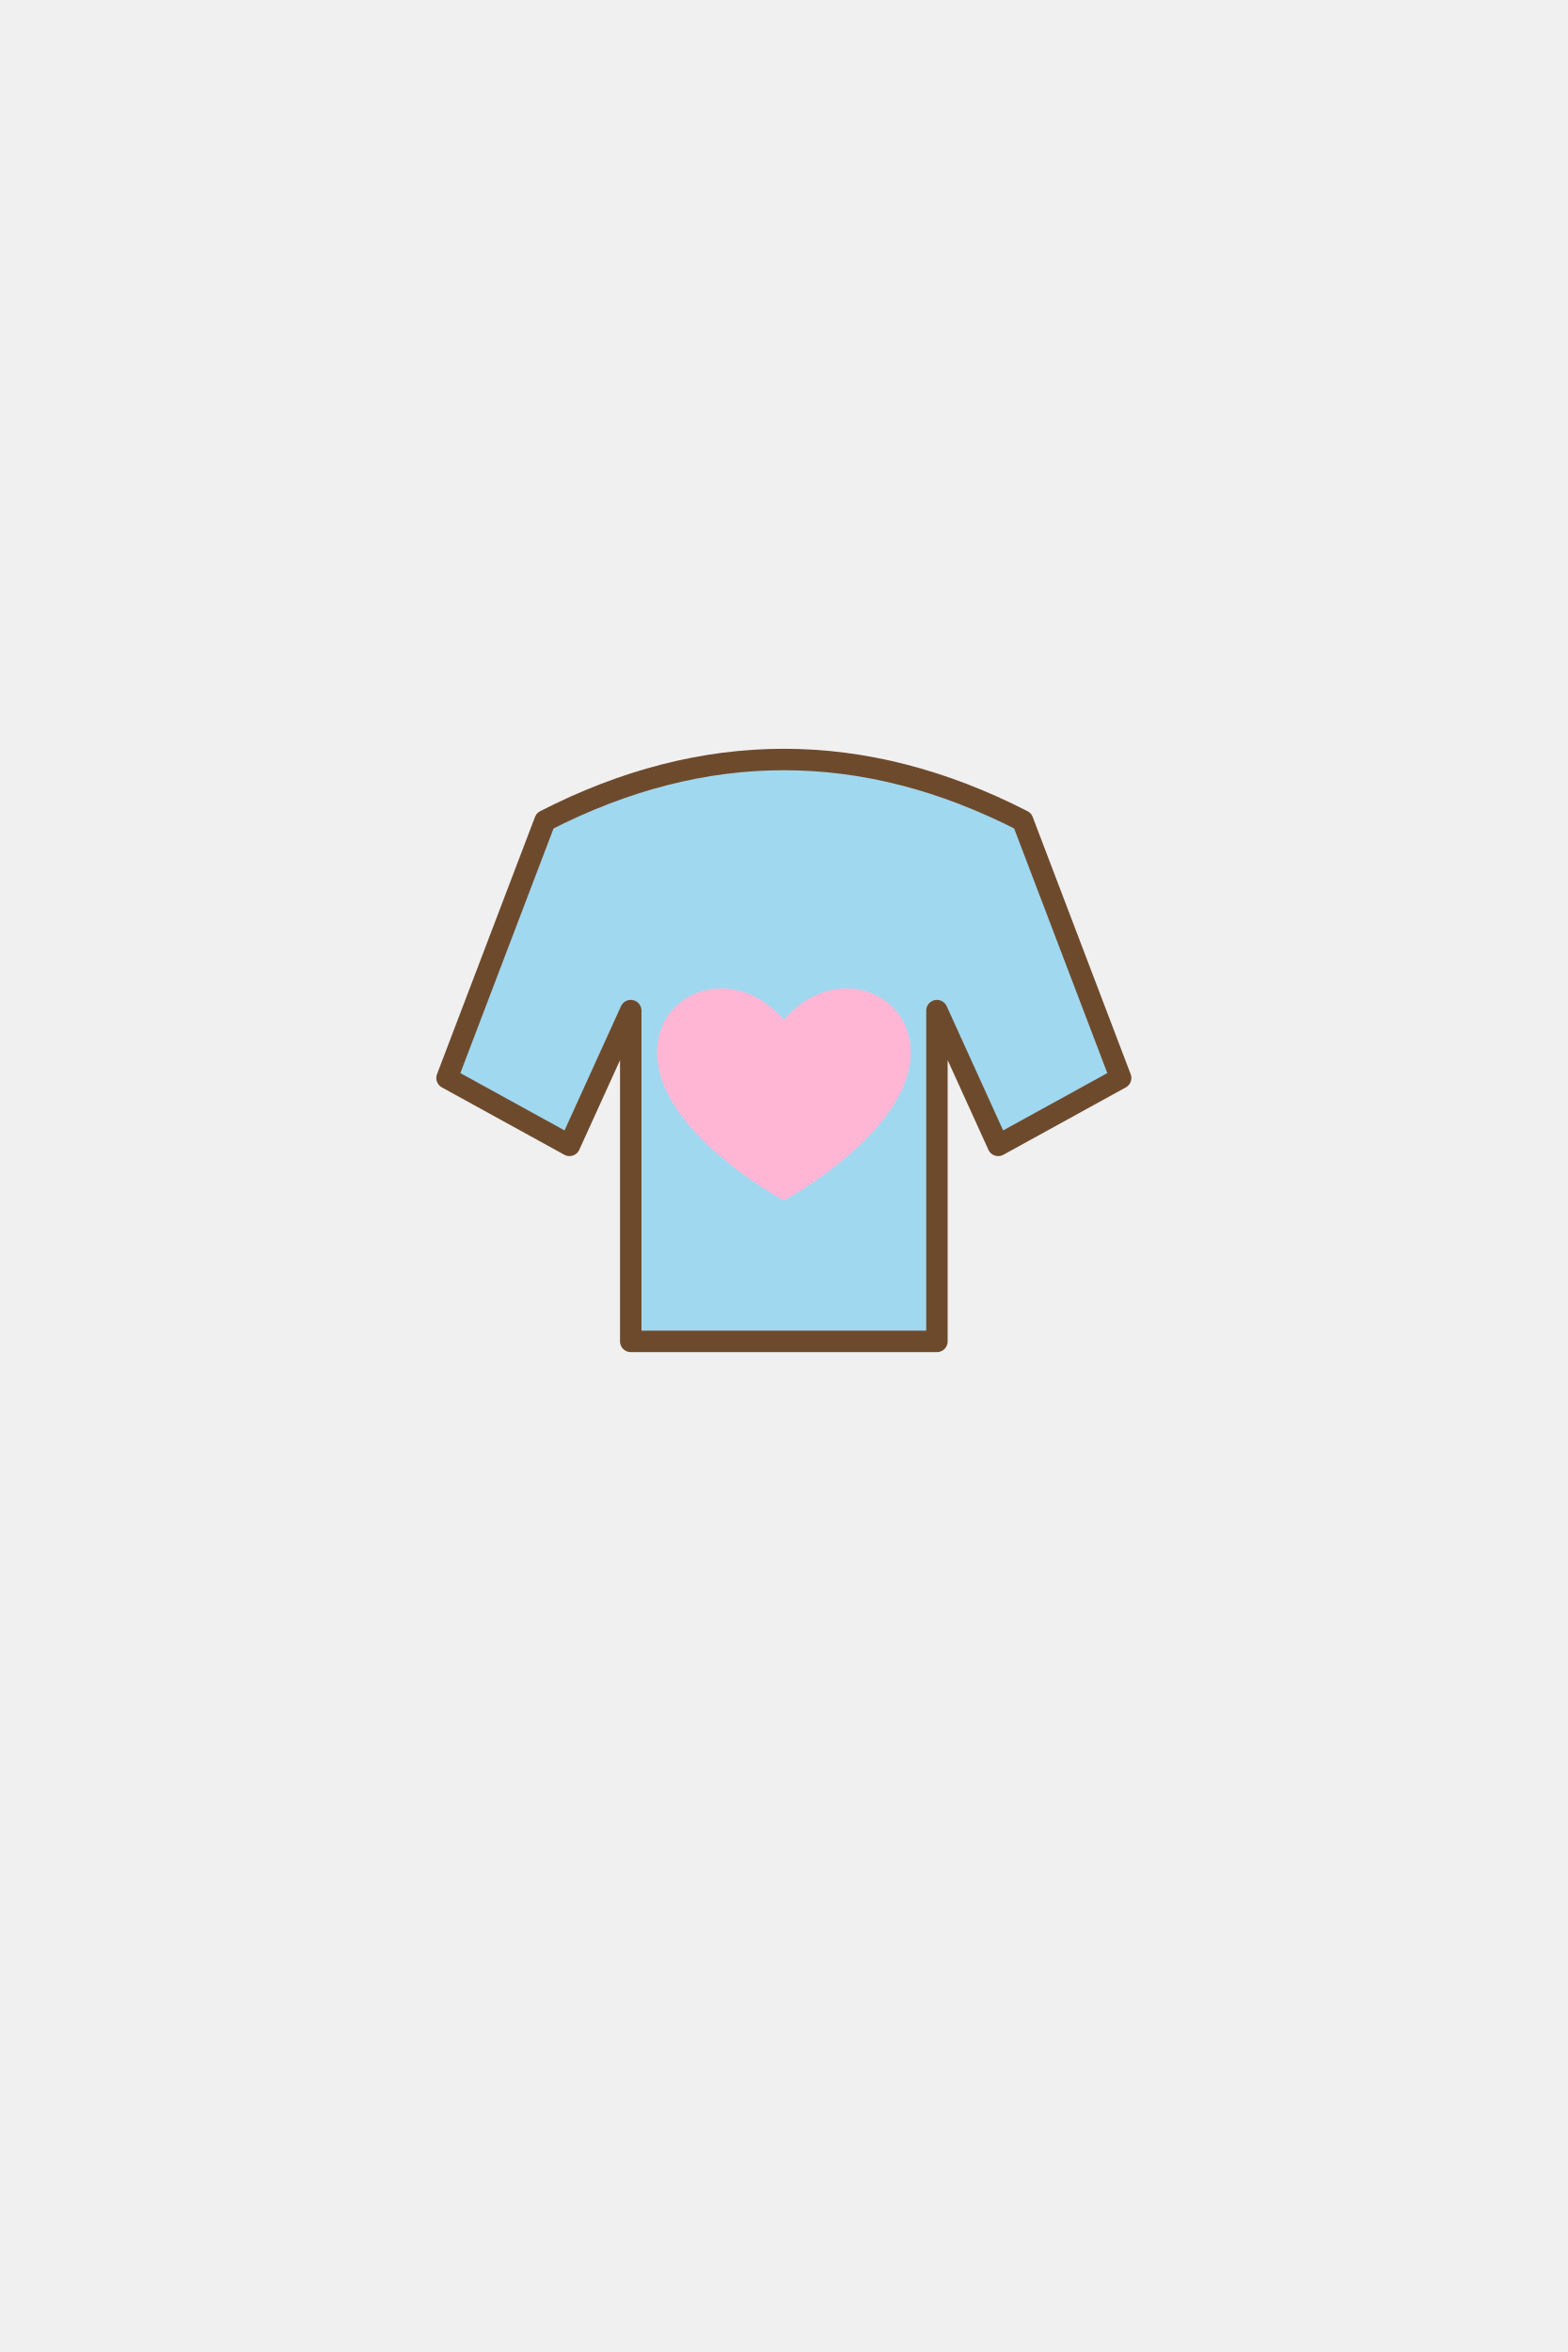
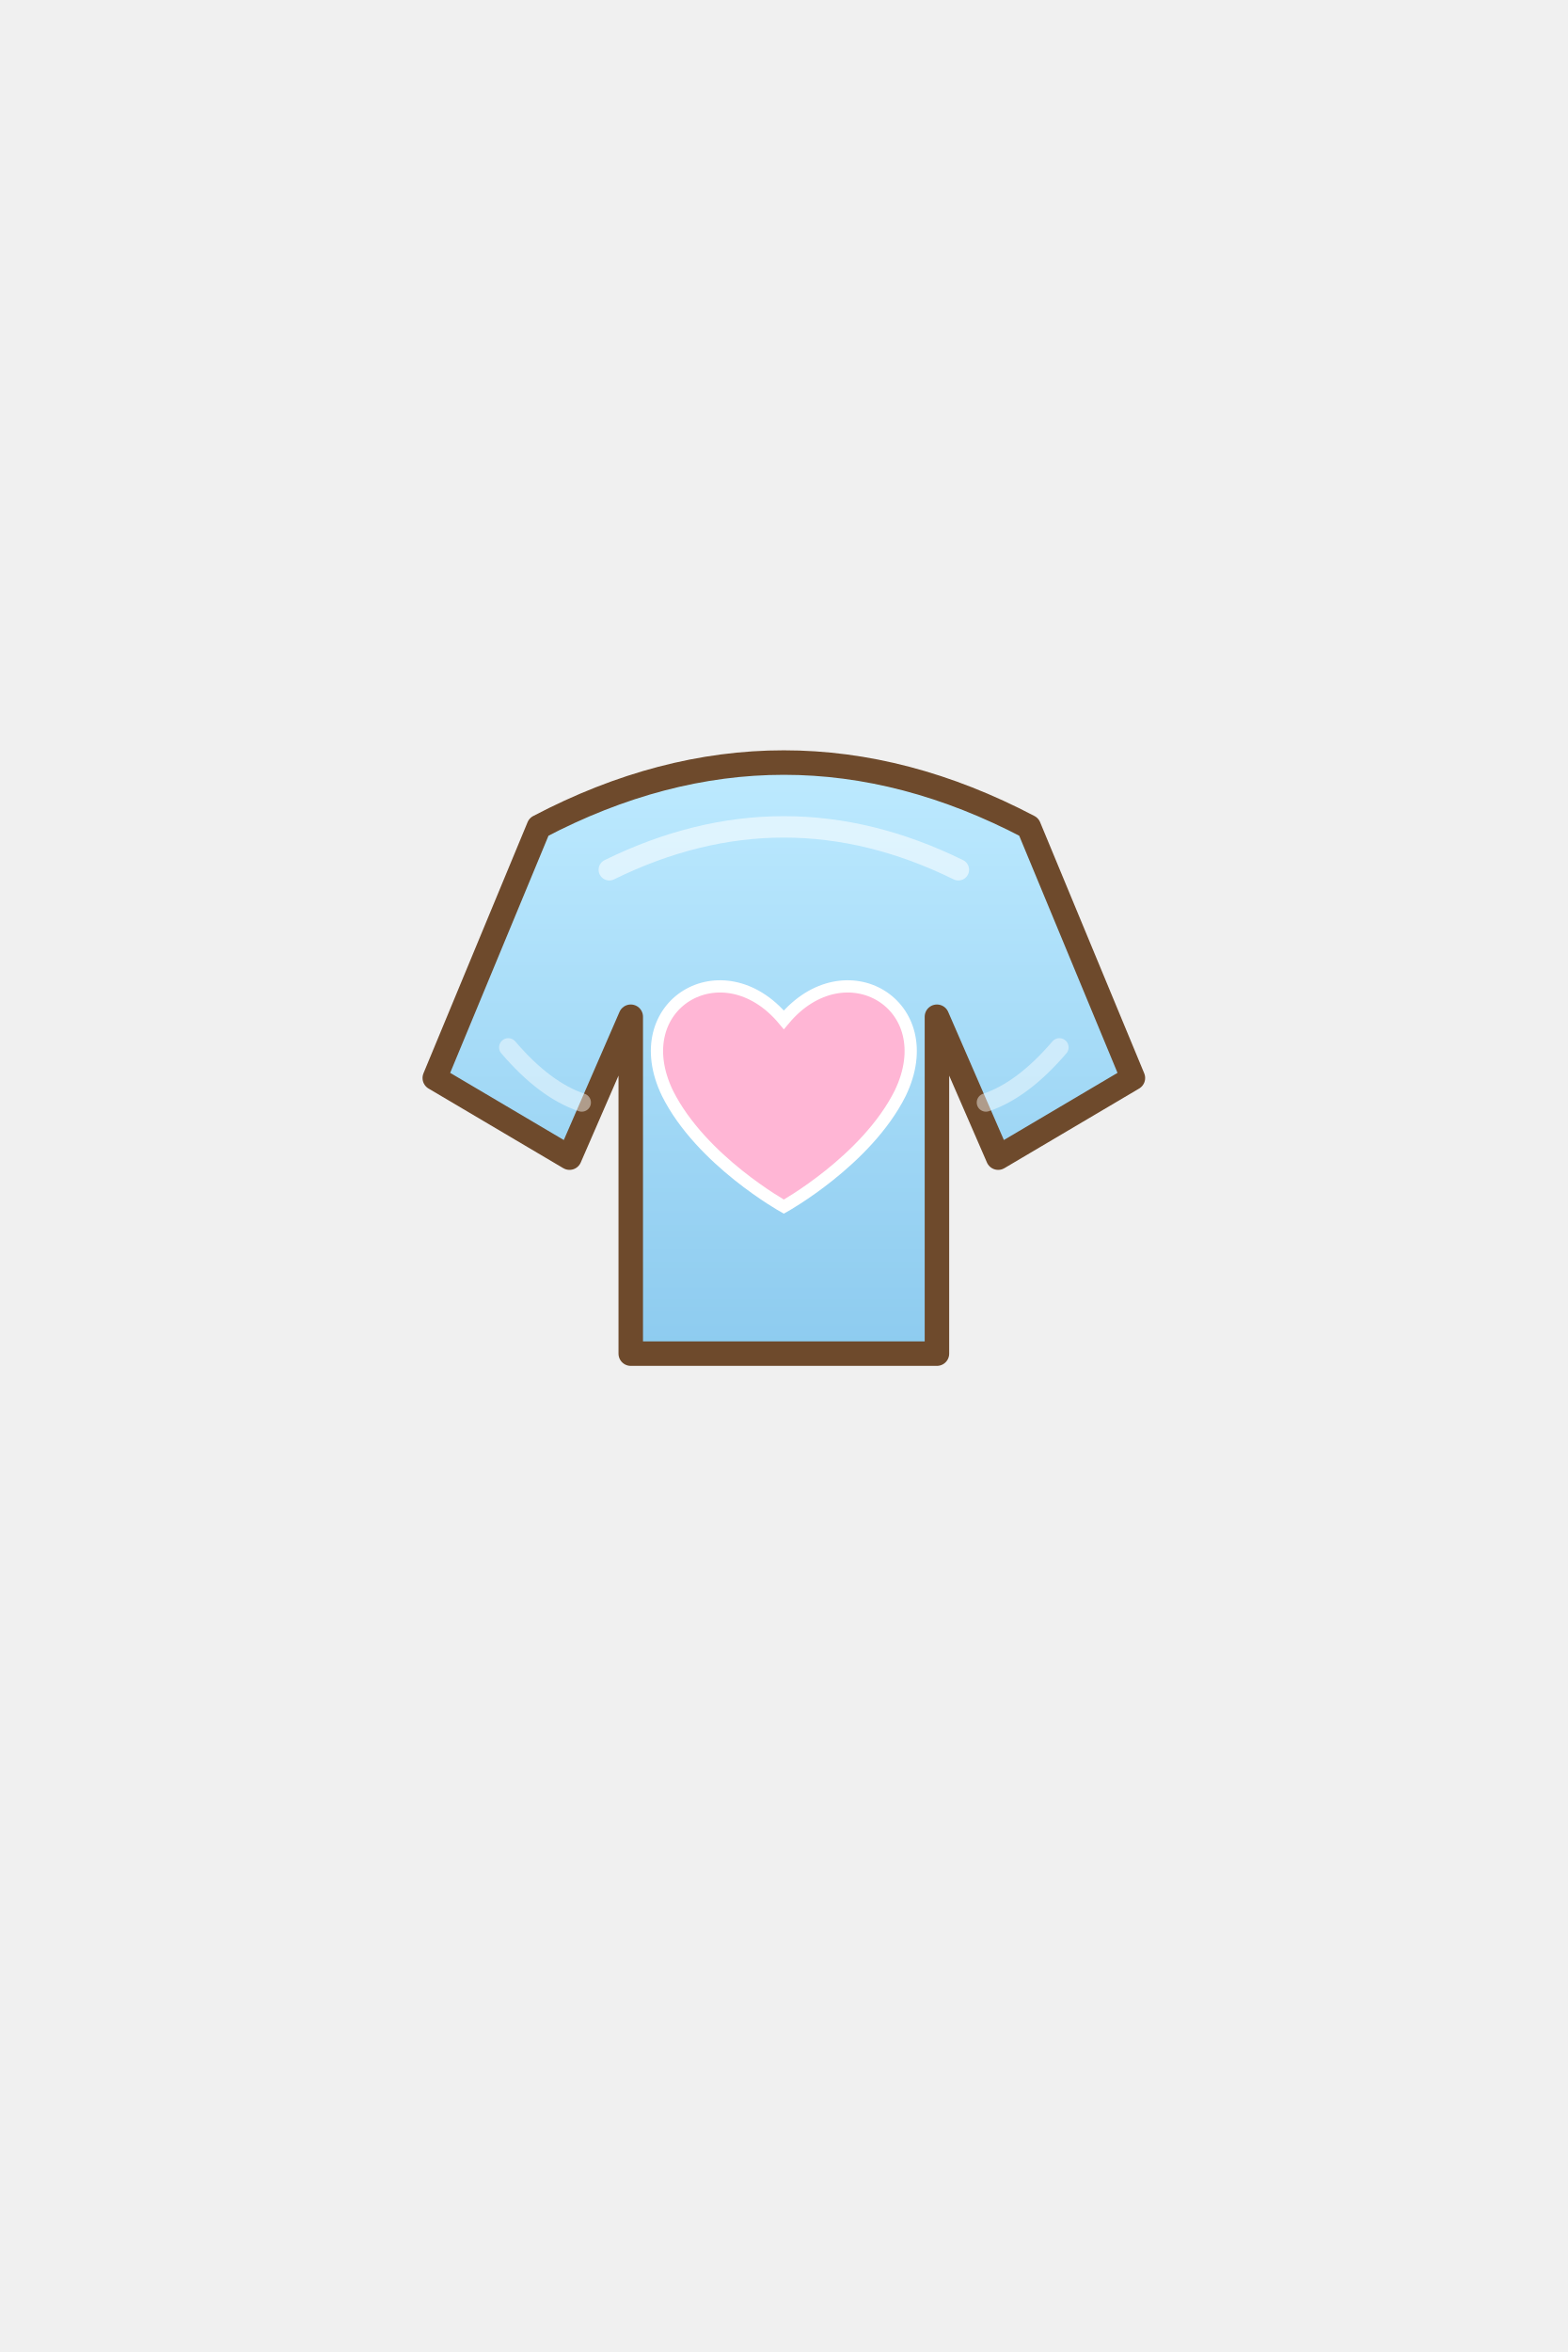
<svg xmlns="http://www.w3.org/2000/svg" width="512" height="768" viewBox="0 0 512 768">
-   <path d="M178 268 Q256 228 334 268 L366 352 L326 374 L306 330 L306 438 L206 438 L206 330 L186 374 L146 352 Z" fill="#A0D8F0" stroke="#6E4A2C" stroke-width="7" stroke-linejoin="round" />
-   <path d="M256 333 C236 310 204 329 218 357 C228 377 256 392 256 392 C256 392 284 377 294 357 C308 329 276 310 256 333 Z" fill="#FFB6D5" />
+   <defs>
+     <linearGradient id="g" x1="0" y1="0" x2="0" y2="1">
+       <stop offset="0" stop-color="#BDEAFF" />
+       <stop offset="1" stop-color="#8DCBEF" />
+     </linearGradient>
+   </defs>
+   <path d="M176 270 Q256 228 336 270 L370 352 L326 378 L306 332 L306 442 L206 442 L206 332 L186 378 L142 352 Z" fill="url(#g)" stroke="#6E4A2C" stroke-width="8" stroke-linejoin="round" />
+   <path d="M199 284 Q256 256 313 284" fill="none" stroke="#FFFFFF" stroke-width="7" stroke-linecap="round" opacity="0.55" />
+   <path d="M166 342 Q178 356 190 360 M346 342 Q334 356 322 360" fill="none" stroke="#FFFFFF" stroke-width="6" stroke-linecap="round" opacity="0.45" />
+   <path d="M256 333 C236 309 204 328 218 357 C229 379 256 394 256 394 C256 394 283 379 294 357 C308 328 276 309 256 333 Z" fill="#FFB6D5" stroke="#FFFFFF" stroke-width="4" />
</svg>
